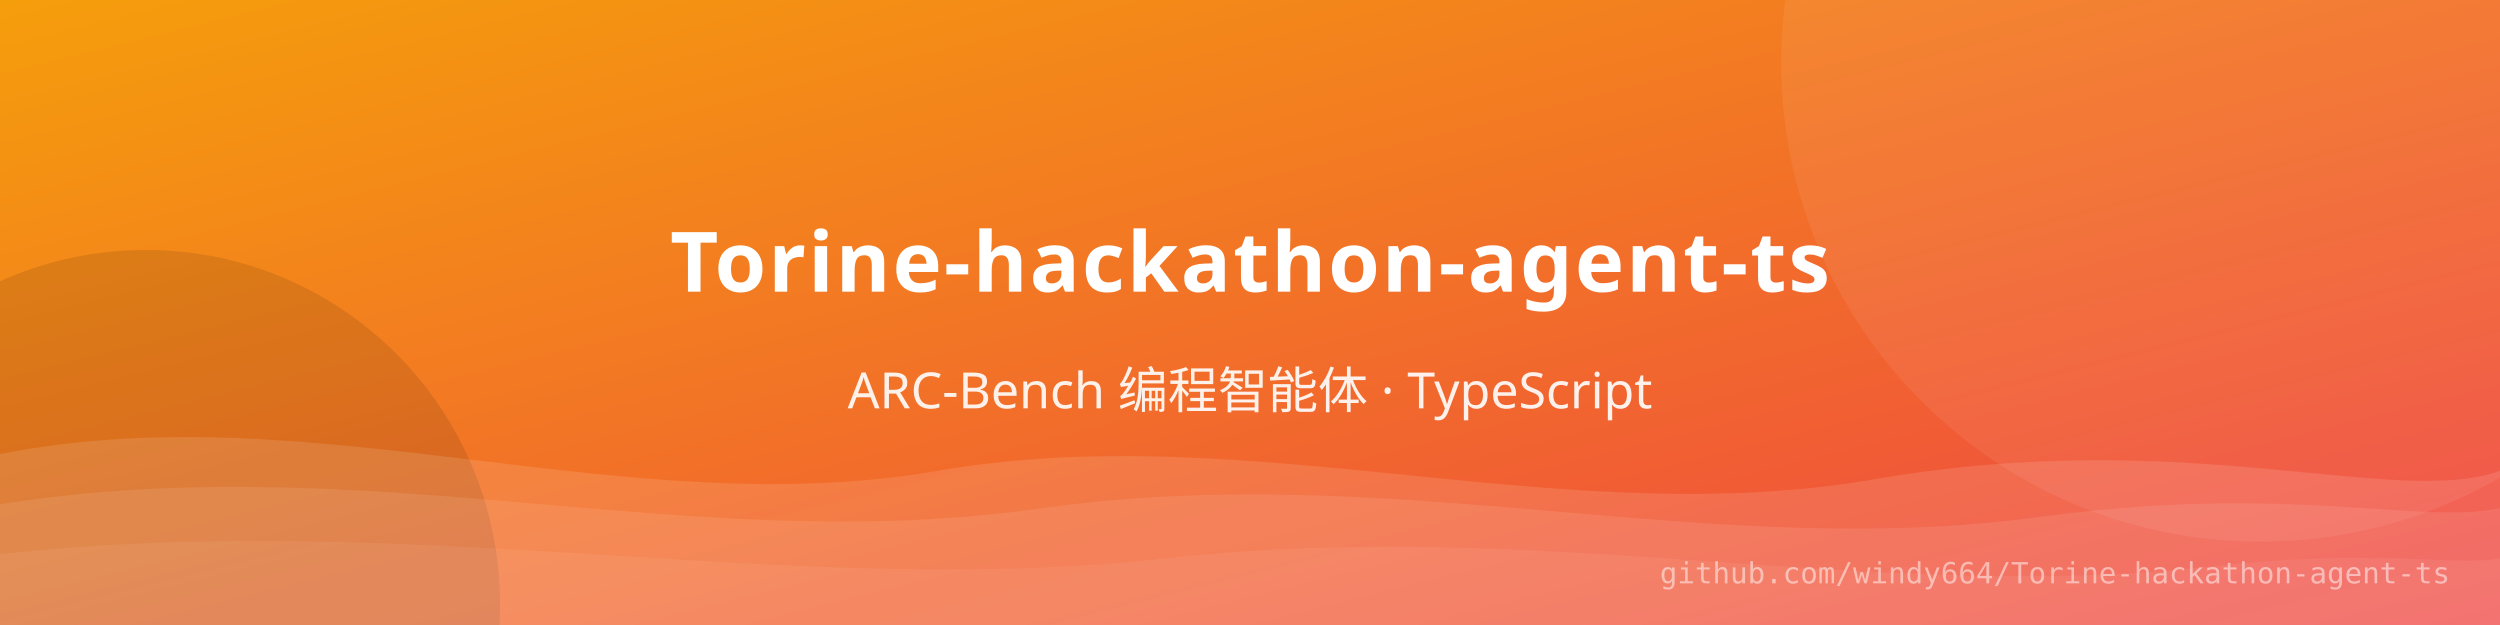
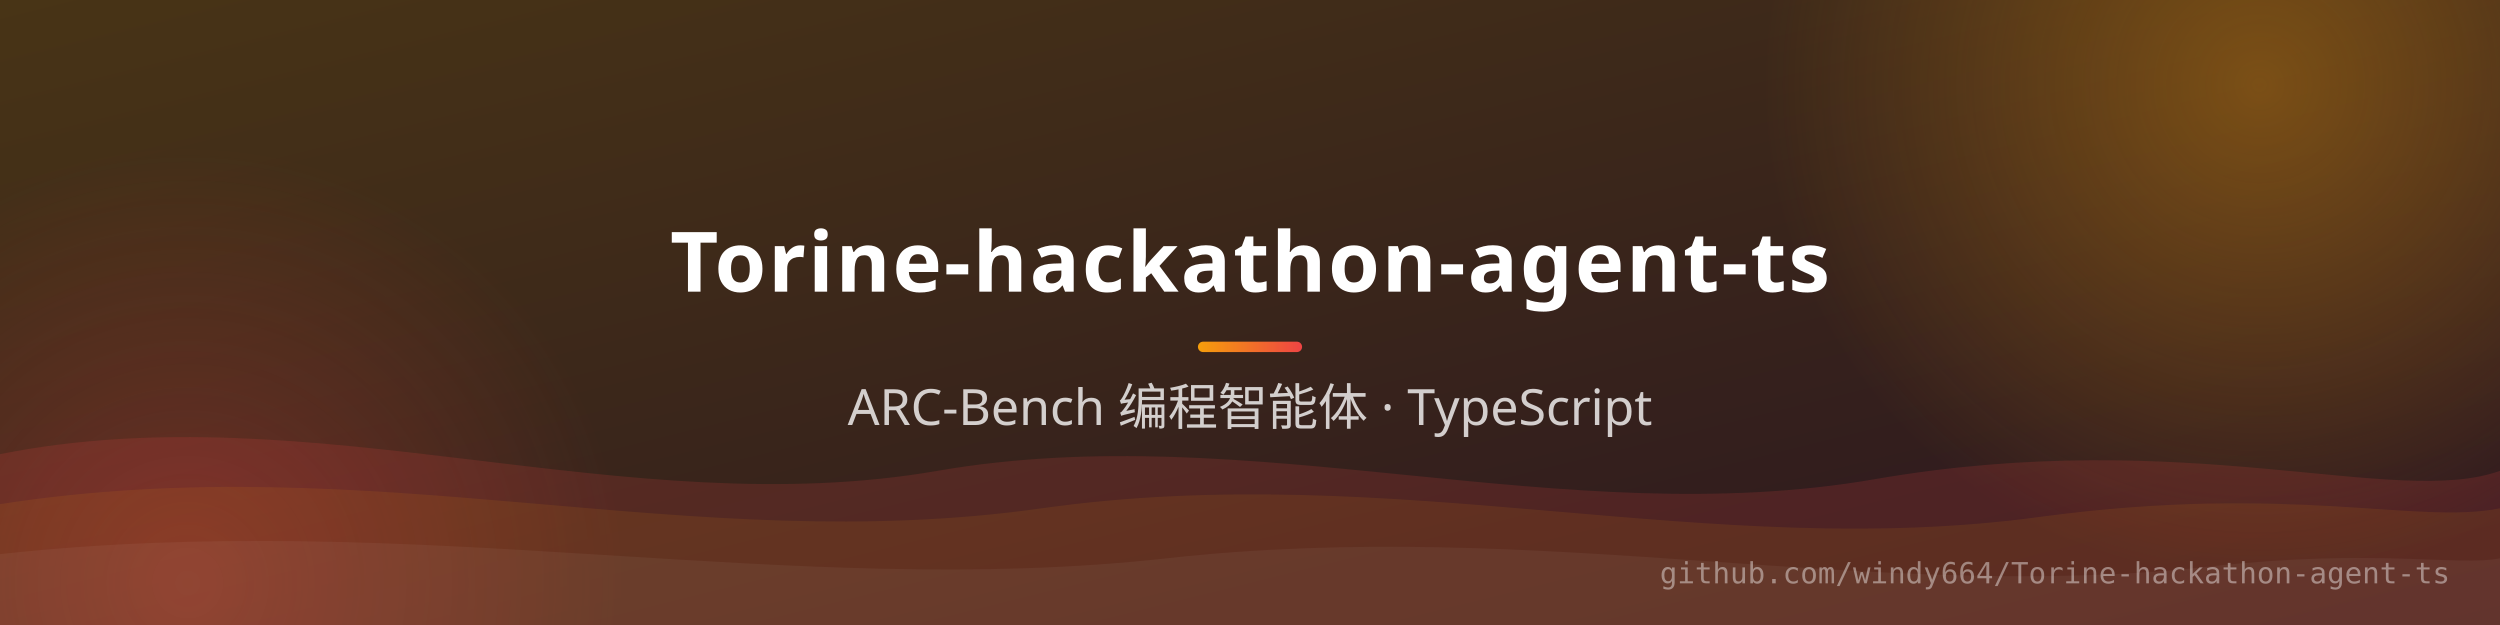
<svg xmlns="http://www.w3.org/2000/svg" width="1200" height="300" viewBox="0 0 1200 300" role="img" aria-label="Torine-hackathon-agent-ts">
  <defs>
    <linearGradient id="bg" x1="0" y1="0" x2="1" y2="1">
+       <stop offset="0" stop-color="#483416" />
+       <stop offset="1" stop-color="#2b1620" />
+     </linearGradient>
+     <radialGradient id="glow1" cx="0.5" cy="0.5" r="0.5">
+       <stop offset="0" stop-color="#f59e0b" stop-opacity="0.35" />
+       <stop offset="1" stop-color="#f59e0b" stop-opacity="0" />
+     </radialGradient>
+     <radialGradient id="glow2" cx="0.5" cy="0.5" r="0.5">
+       <stop offset="0" stop-color="#ef4444" stop-opacity="0.28" />
+       <stop offset="1" stop-color="#ef4444" stop-opacity="0" />
+     </radialGradient>
+     <linearGradient id="accent" x1="0" y1="0" x2="1" y2="0">
      <stop offset="0" stop-color="#f59e0b" />
      <stop offset="1" stop-color="#ef4444" />
    </linearGradient>
  </defs>
  <rect width="1200" height="300" fill="url(#bg)" />
-   <circle cx="1085" cy="30" r="230" fill="#ffffff" opacity="0.07" />
-   <circle cx="70" cy="290" r="170" fill="#000000" opacity="0.10" />
-   <path d="M0,218 C150,188 300,252 450,226 C600,200 750,256 900,230 C1050,204 1150,244 1200,226 L1200,300 L0,300 Z" fill="#ffffff" opacity="0.12" />
-   <path d="M0,242 C180,214 330,268 500,244 C670,220 820,270 980,248 C1100,232 1160,252 1200,244 L1200,300 L0,300 Z" fill="#ffffff" opacity="0.09" />
-   <path d="M0,266 C200,244 380,288 560,268 C740,248 900,290 1060,272 C1140,263 1180,272 1200,268 L1200,300 L0,300 Z" fill="#ffffff" opacity="0.06" />
+   <circle cx="1085" cy="40" r="240" fill="url(#glow1)" />
+   <circle cx="90" cy="280" r="210" fill="url(#glow2)" />
+   <path d="M0,218 C150,188 300,252 450,226 C600,200 750,256 900,230 C1050,204 1150,244 1200,226 L1200,300 L0,300 Z" fill="#ef4444" opacity="0.16" />
+   <path d="M0,242 C180,214 330,268 500,244 C670,220 820,270 980,248 C1100,232 1160,252 1200,244 L1200,300 L0,300 Z" fill="#f59e0b" opacity="0.1" />
+   <path d="M0,266 C200,244 380,288 560,268 C740,248 900,290 1060,272 C1140,263 1180,272 1200,268 L1200,300 L0,300 Z" fill="#ffffff" opacity="0.05" />
  <text x="600" y="140" text-anchor="middle" font-family="'Segoe UI','PingFang SC','Noto Sans SC','Microsoft YaHei',sans-serif" font-size="40" font-weight="700" fill="#ffffff" letter-spacing="1">Torine-hackathon-agent-ts</text>
-   <text x="600" y="196" text-anchor="middle" font-family="'Segoe UI','PingFang SC','Noto Sans SC','Microsoft YaHei',sans-serif" font-size="24" fill="#ffffff" opacity="0.9">ARC-Bench 编程智能体 · TypeScript</text>
-   <text x="1176" y="280" text-anchor="end" font-family="ui-monospace,'Cascadia Code',Consolas,monospace" font-size="14" fill="#ffffff" opacity="0.5">github.com/windy664/Torine-hackathon-agent-ts</text>
+   <rect x="575" y="164" width="50" height="5" rx="2.5" fill="url(#accent)" />
+   <text x="600" y="204" text-anchor="middle" font-family="'Segoe UI','PingFang SC','Noto Sans SC','Microsoft YaHei',sans-serif" font-size="24" fill="#ffffff" opacity="0.78">ARC-Bench 编程智能体 · TypeScript</text>
+   <text x="1176" y="280" text-anchor="end" font-family="ui-monospace,'Cascadia Code',Consolas,monospace" font-size="14" fill="#ffffff" opacity="0.42">github.com/windy664/Torine-hackathon-agent-ts</text>
</svg>
